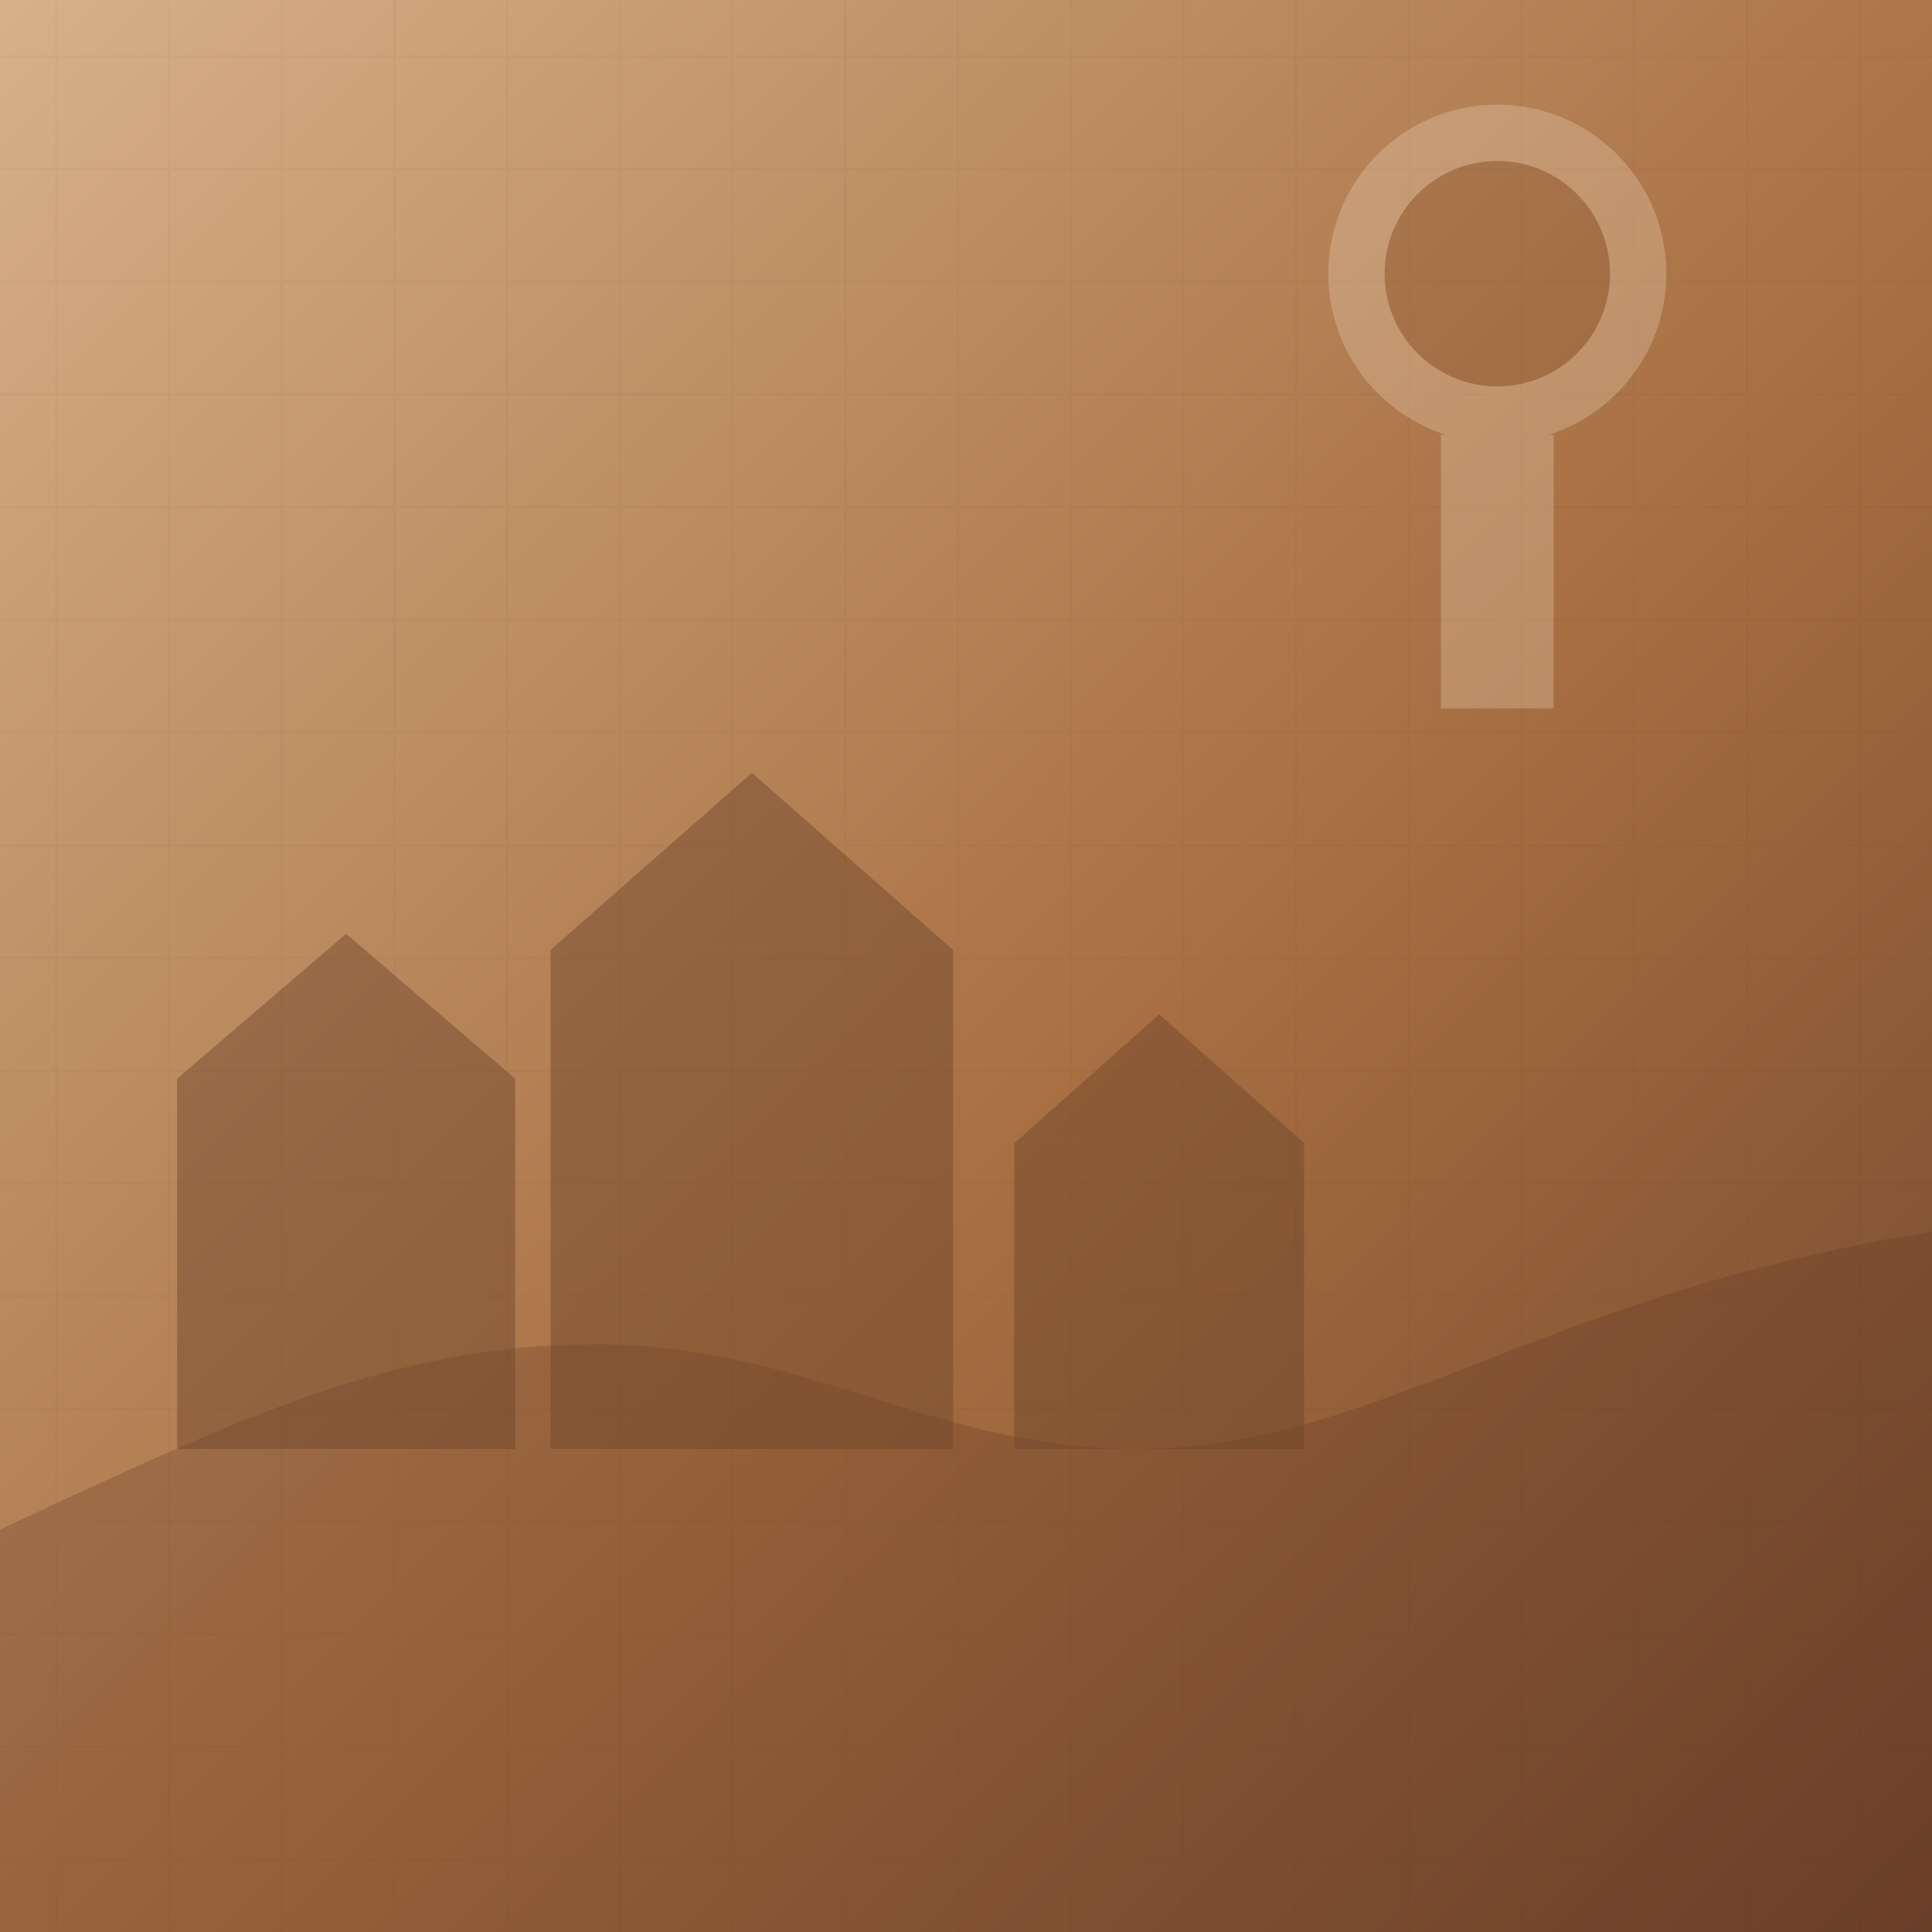
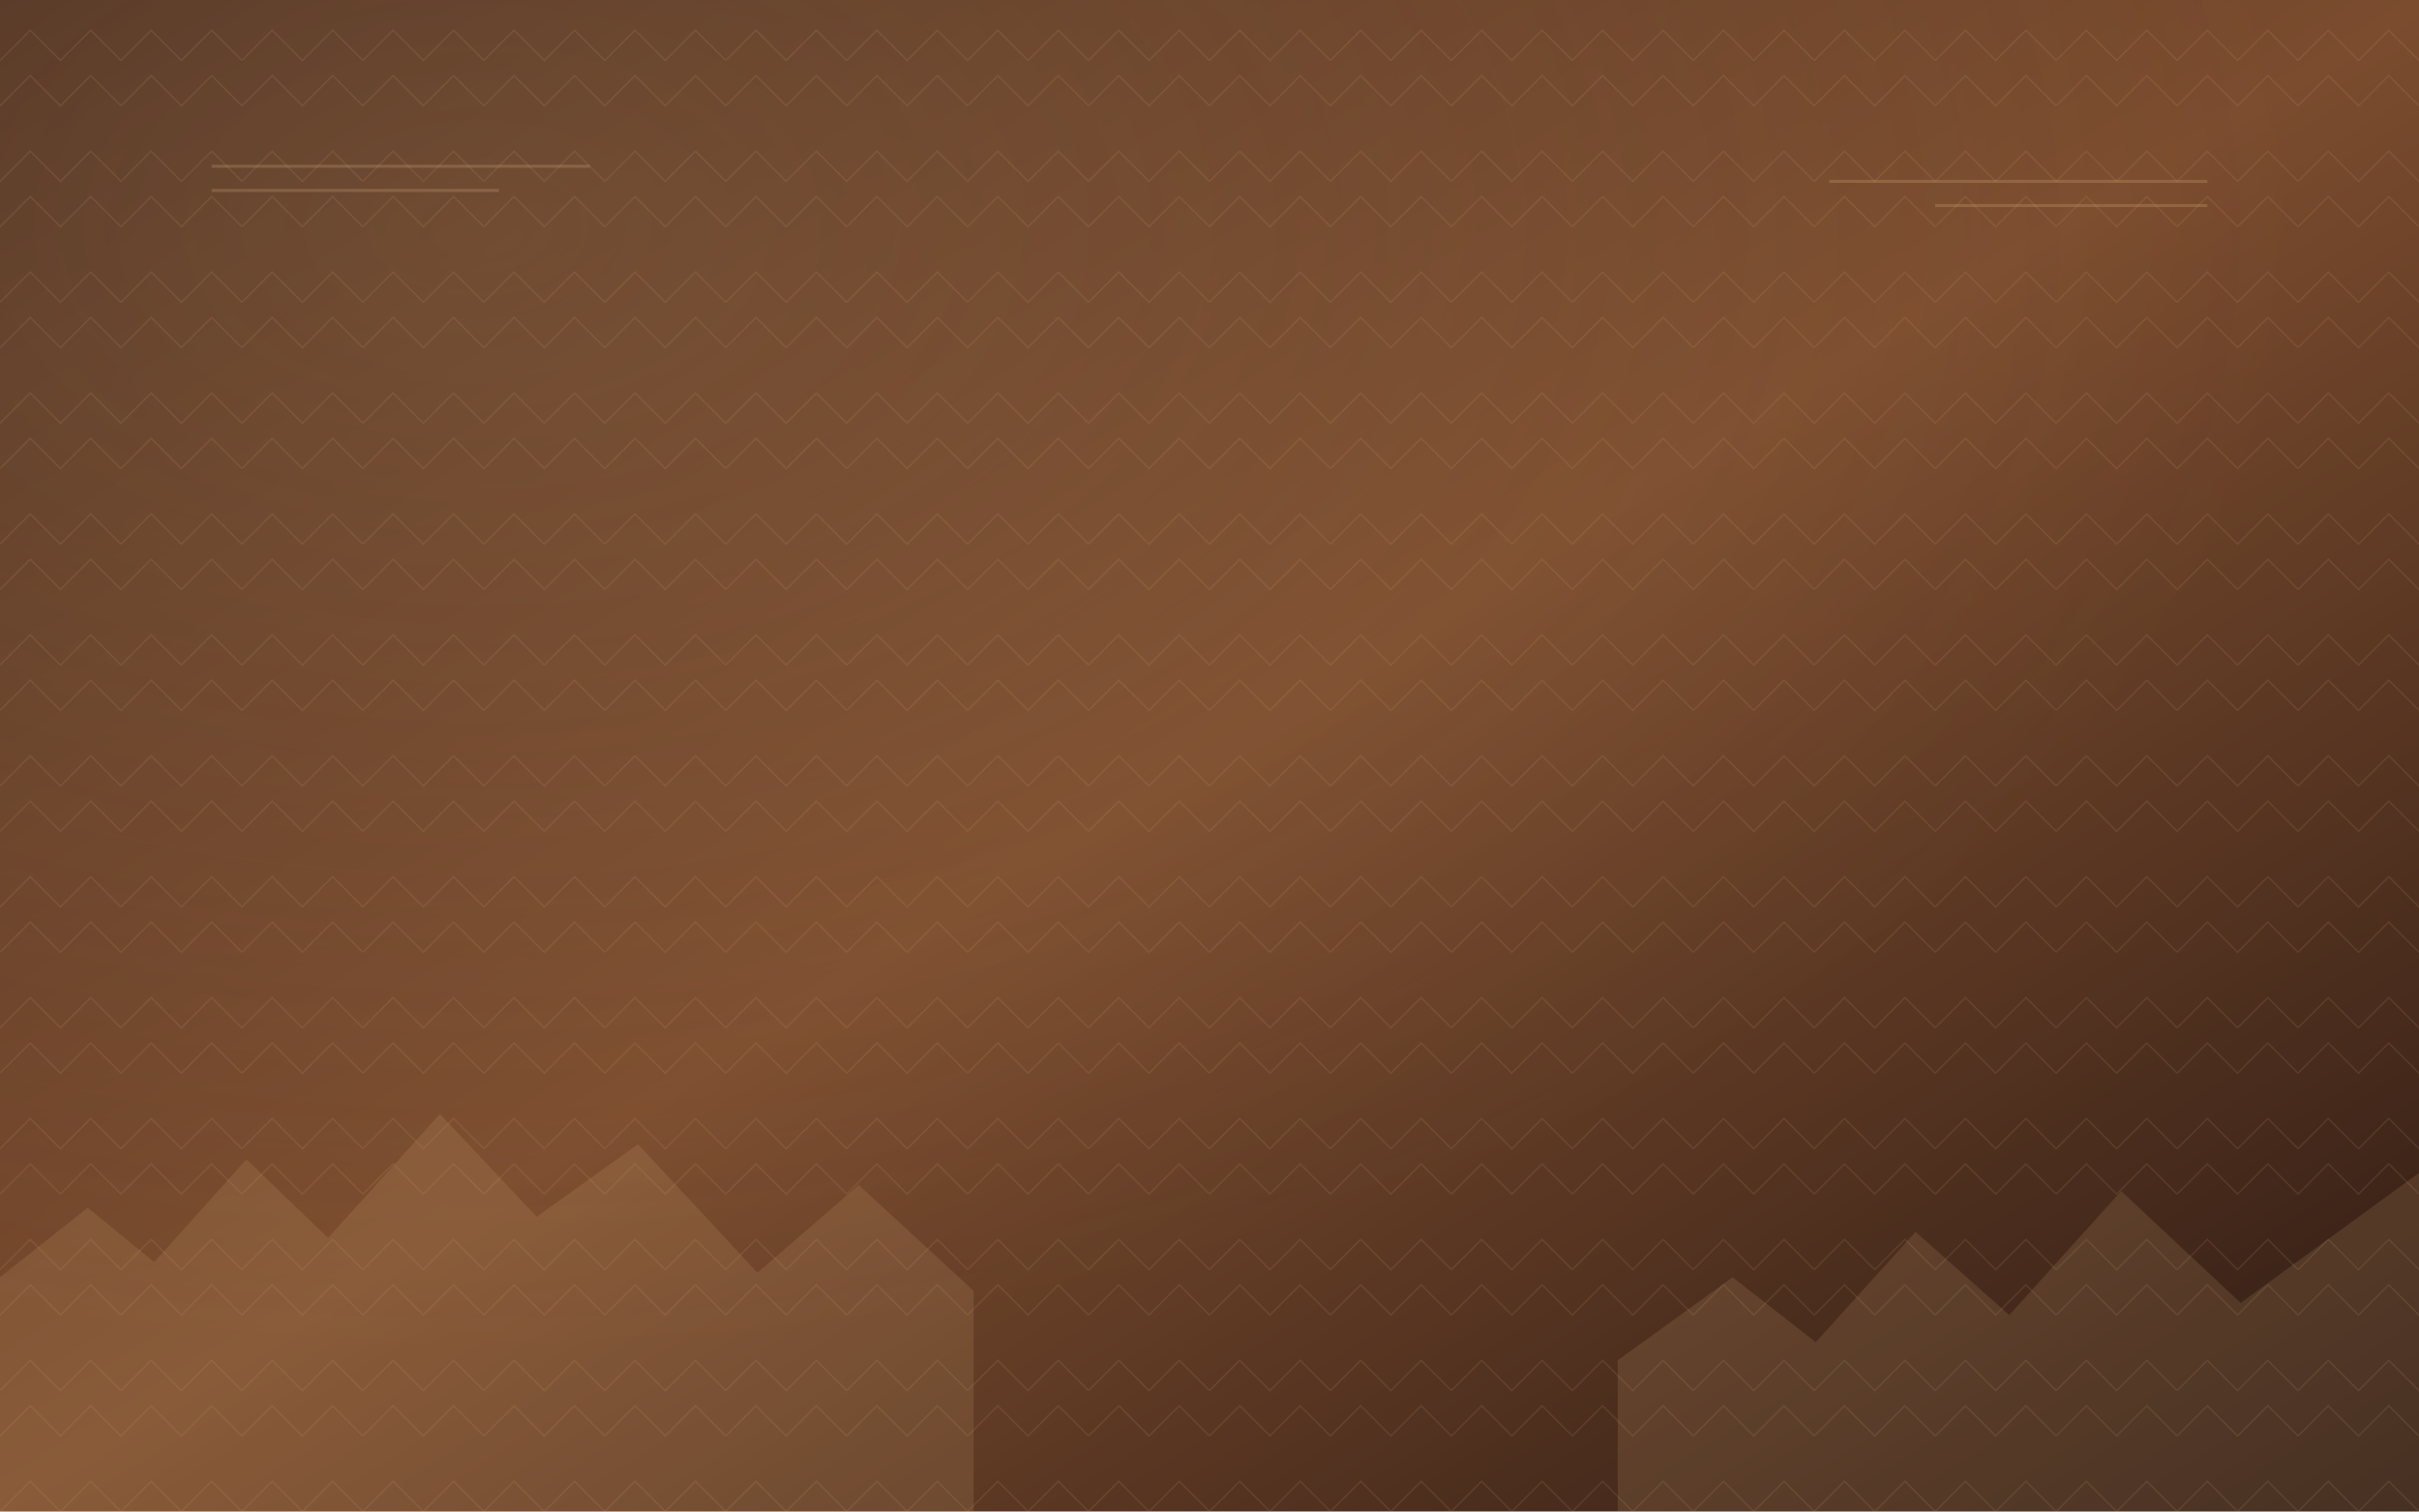
- <svg xmlns="http://www.w3.org/2000/svg" viewBox="0 0 1200 1200">
+ <svg xmlns="http://www.w3.org/2000/svg" viewBox="0 0 1600 1000">
  <defs>
-     <linearGradient id="bg" x1="0" y1="0" x2="1" y2="1">
-       <stop stop-color="#d7b18a" />
-       <stop offset=".56" stop-color="#a86f42" />
-       <stop offset="1" stop-color="#6e432b" />
+     <linearGradient id="g" x1="0" y1="0" x2="1" y2="1">
+       <stop stop-color="#4a2d1f" />
+       <stop offset=".5" stop-color="#7b4c2e" />
+       <stop offset="1" stop-color="#2d1a13" />
    </linearGradient>
-     <pattern id="p" width="70" height="70" patternUnits="userSpaceOnUse">
-       <path d="M0 35h70M35 0v70" stroke="#3f2618" stroke-opacity=".035" stroke-width="1.5" />
+     <pattern id="p" width="80" height="80" patternUnits="userSpaceOnUse">
+       <path d="M0 40 20 20l20 20 20-20 20 20M0 70l20-20 20 20 20-20 20 20" fill="none" stroke="#d8ad7c" stroke-opacity=".13" />
    </pattern>
+     <radialGradient id="r" cx="20%" cy="15%" r="75%">
+       <stop stop-color="#e3b77f" stop-opacity=".16" />
+       <stop offset="1" stop-color="#e3b77f" stop-opacity="0" />
+     </radialGradient>
  </defs>
-   <rect width="1200" height="1200" fill="url(#bg)" />
-   <rect width="1200" height="1200" fill="url(#p)" />
-   <path d="M0 950c150-70 245-115 370-115 130 0 210 65 335 65 150 0 250-96 495-135v435H0z" fill="#5b341f" opacity=".26" />
-   <g fill="#6d4329" opacity=".45">
-     <rect x="110" y="670" width="210" height="230" />
-     <rect x="342" y="590" width="250" height="310" />
-     <rect x="630" y="710" width="180" height="190" />
-     <path d="M110 670l105-90 105 90zM342 590l125-110 125 110zM630 710l90-80 90 80z" />
+   <rect width="1600" height="1000" fill="url(#g)" />
+   <rect width="1600" height="1000" fill="url(#p)" />
+   <rect width="1600" height="1000" fill="url(#r)" />
+   <g fill="#d8ad7c" fill-opacity=".15">
+     <path d="M0 1000V845l58-46 44 36 61-68 54 52 74-82 64 68 67-48 79 85 67-58 76 70v146Z" />
+     <path d="M1070 1000V900l76-55 55 43 66-73 62 55 74-82 79 74 118-86v224Z" />
  </g>
-   <g fill="#f3dfc6" opacity=".28">
-     <circle cx="930" cy="170" r="105" />
-     <circle cx="930" cy="170" r="70" fill="#8a5635" />
-     <path d="M895 270h70v170h-70z" />
+   <g fill="none" stroke="#d8ad7c" stroke-opacity=".25" stroke-width="2">
+     <path d="M140 110h250M140 126h190M1210 120h250M1280 136h180" />
  </g>
</svg>
